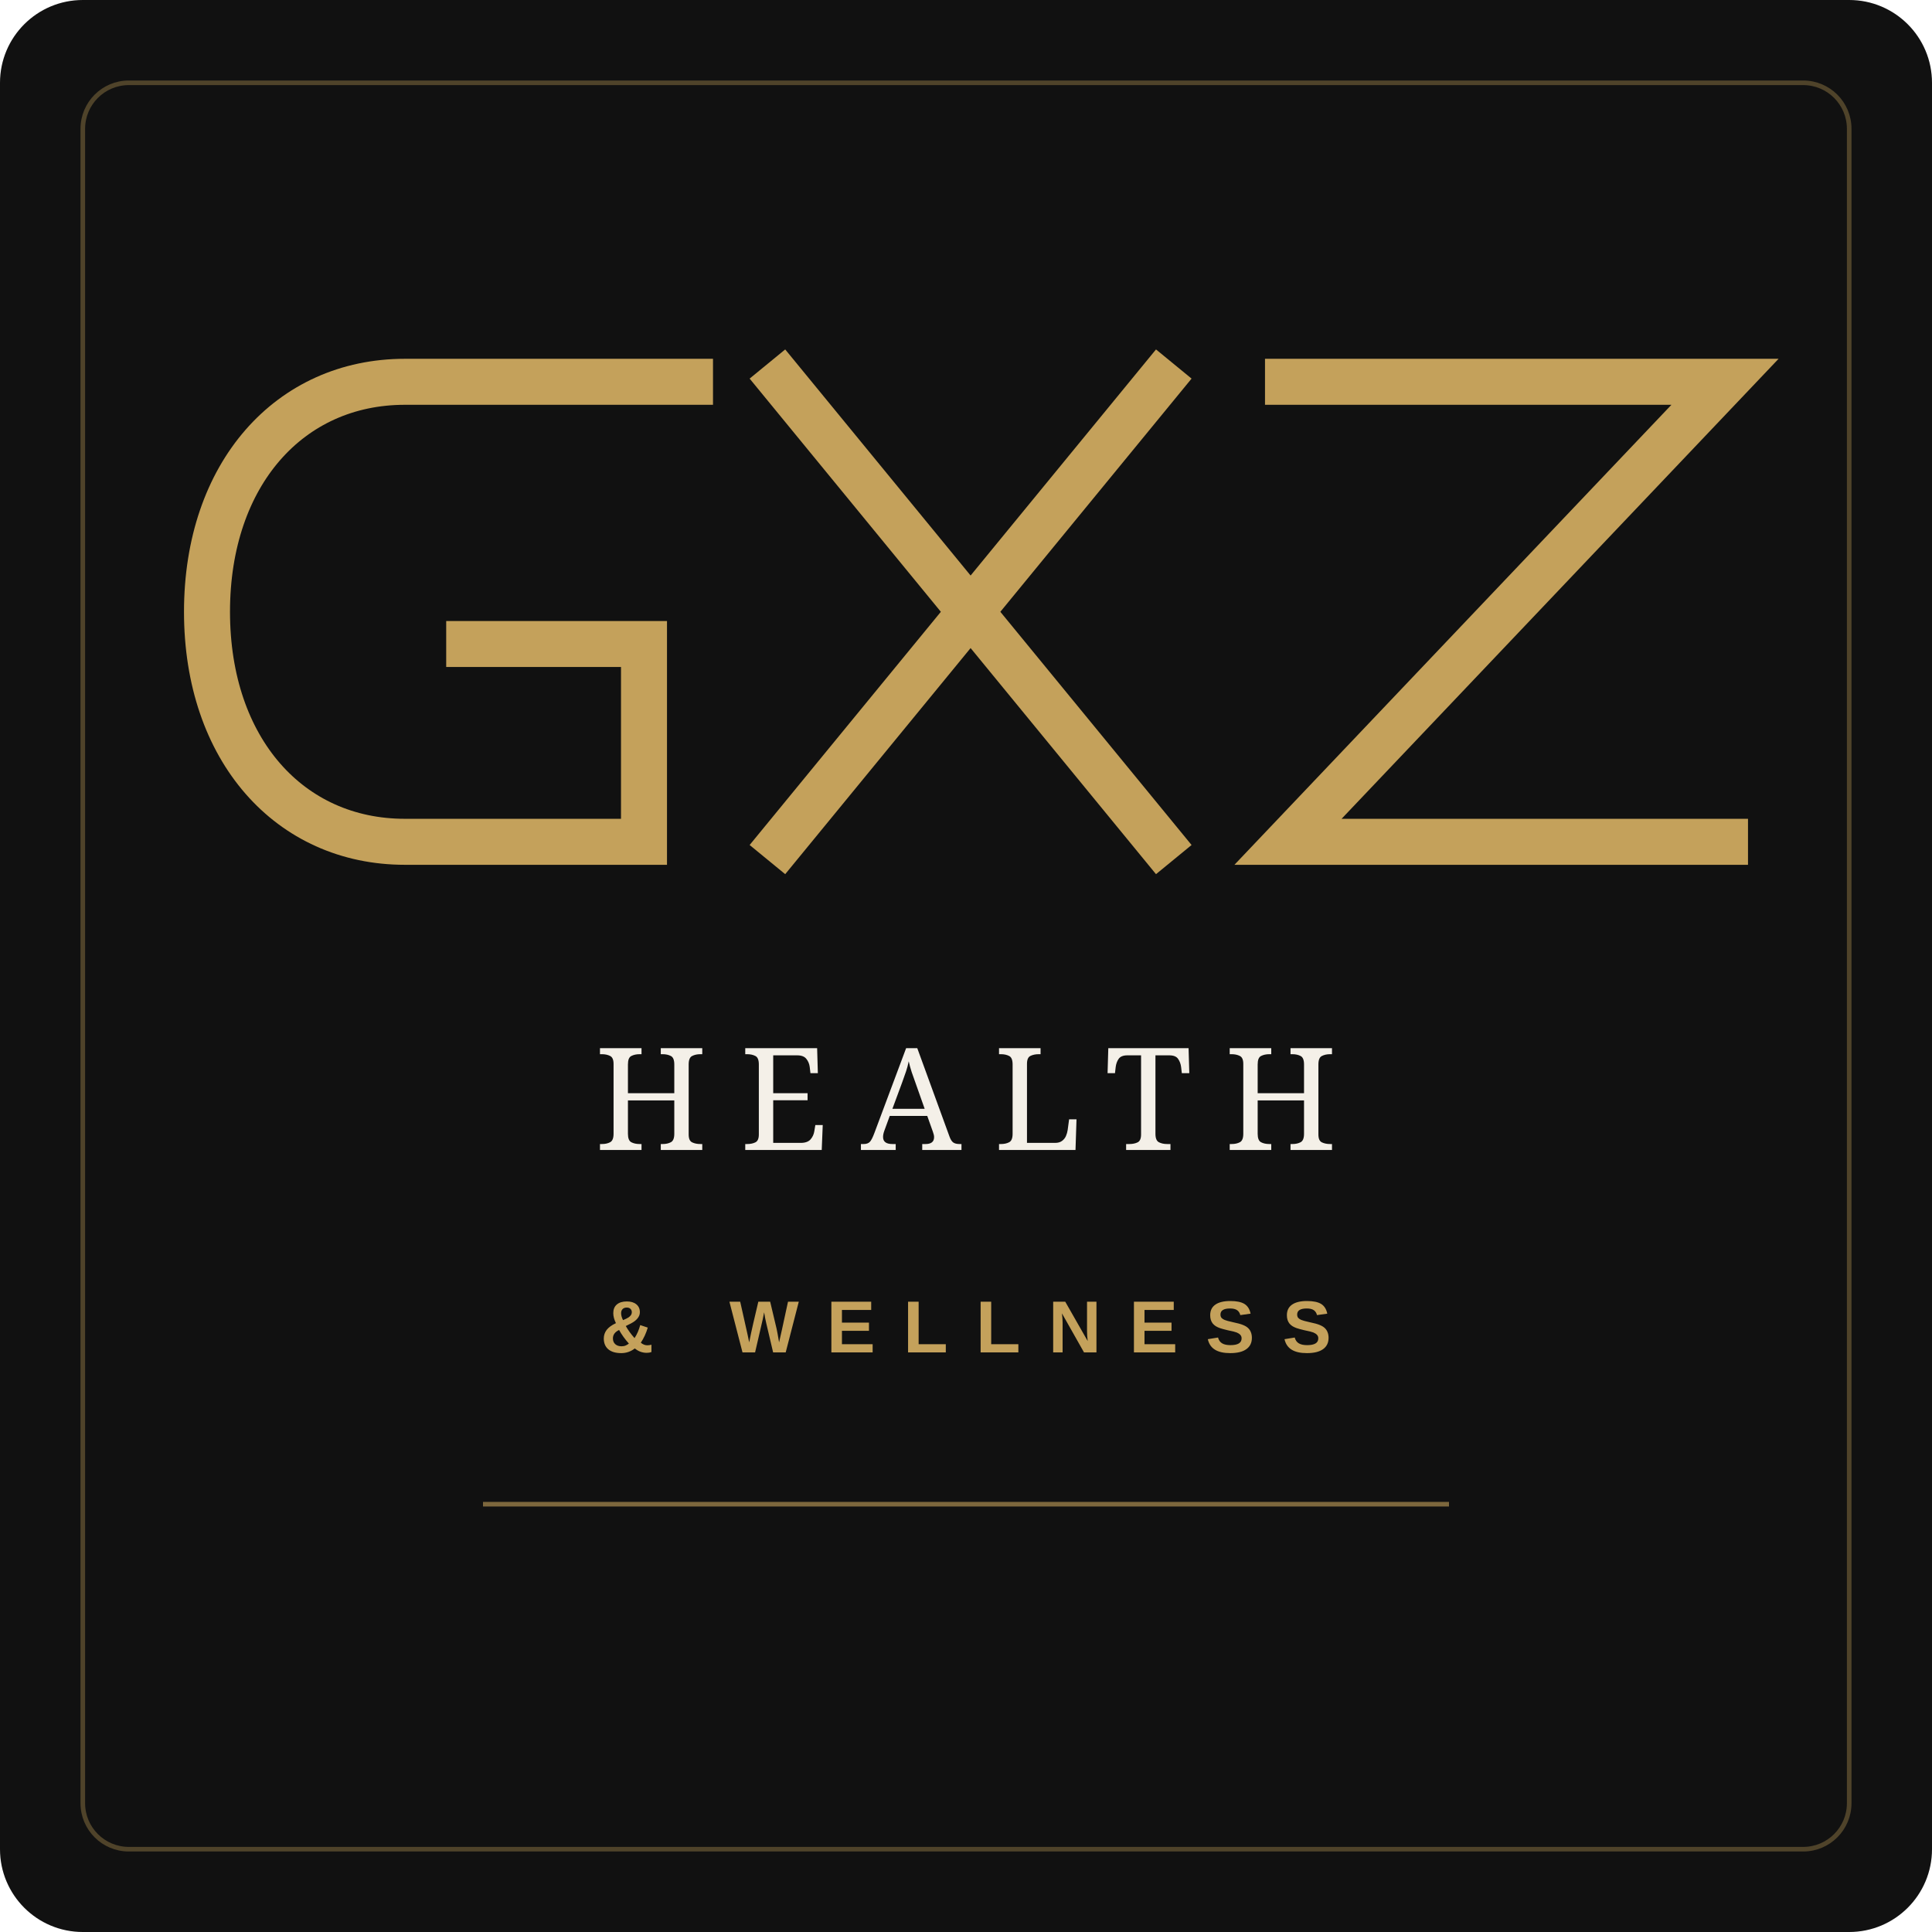
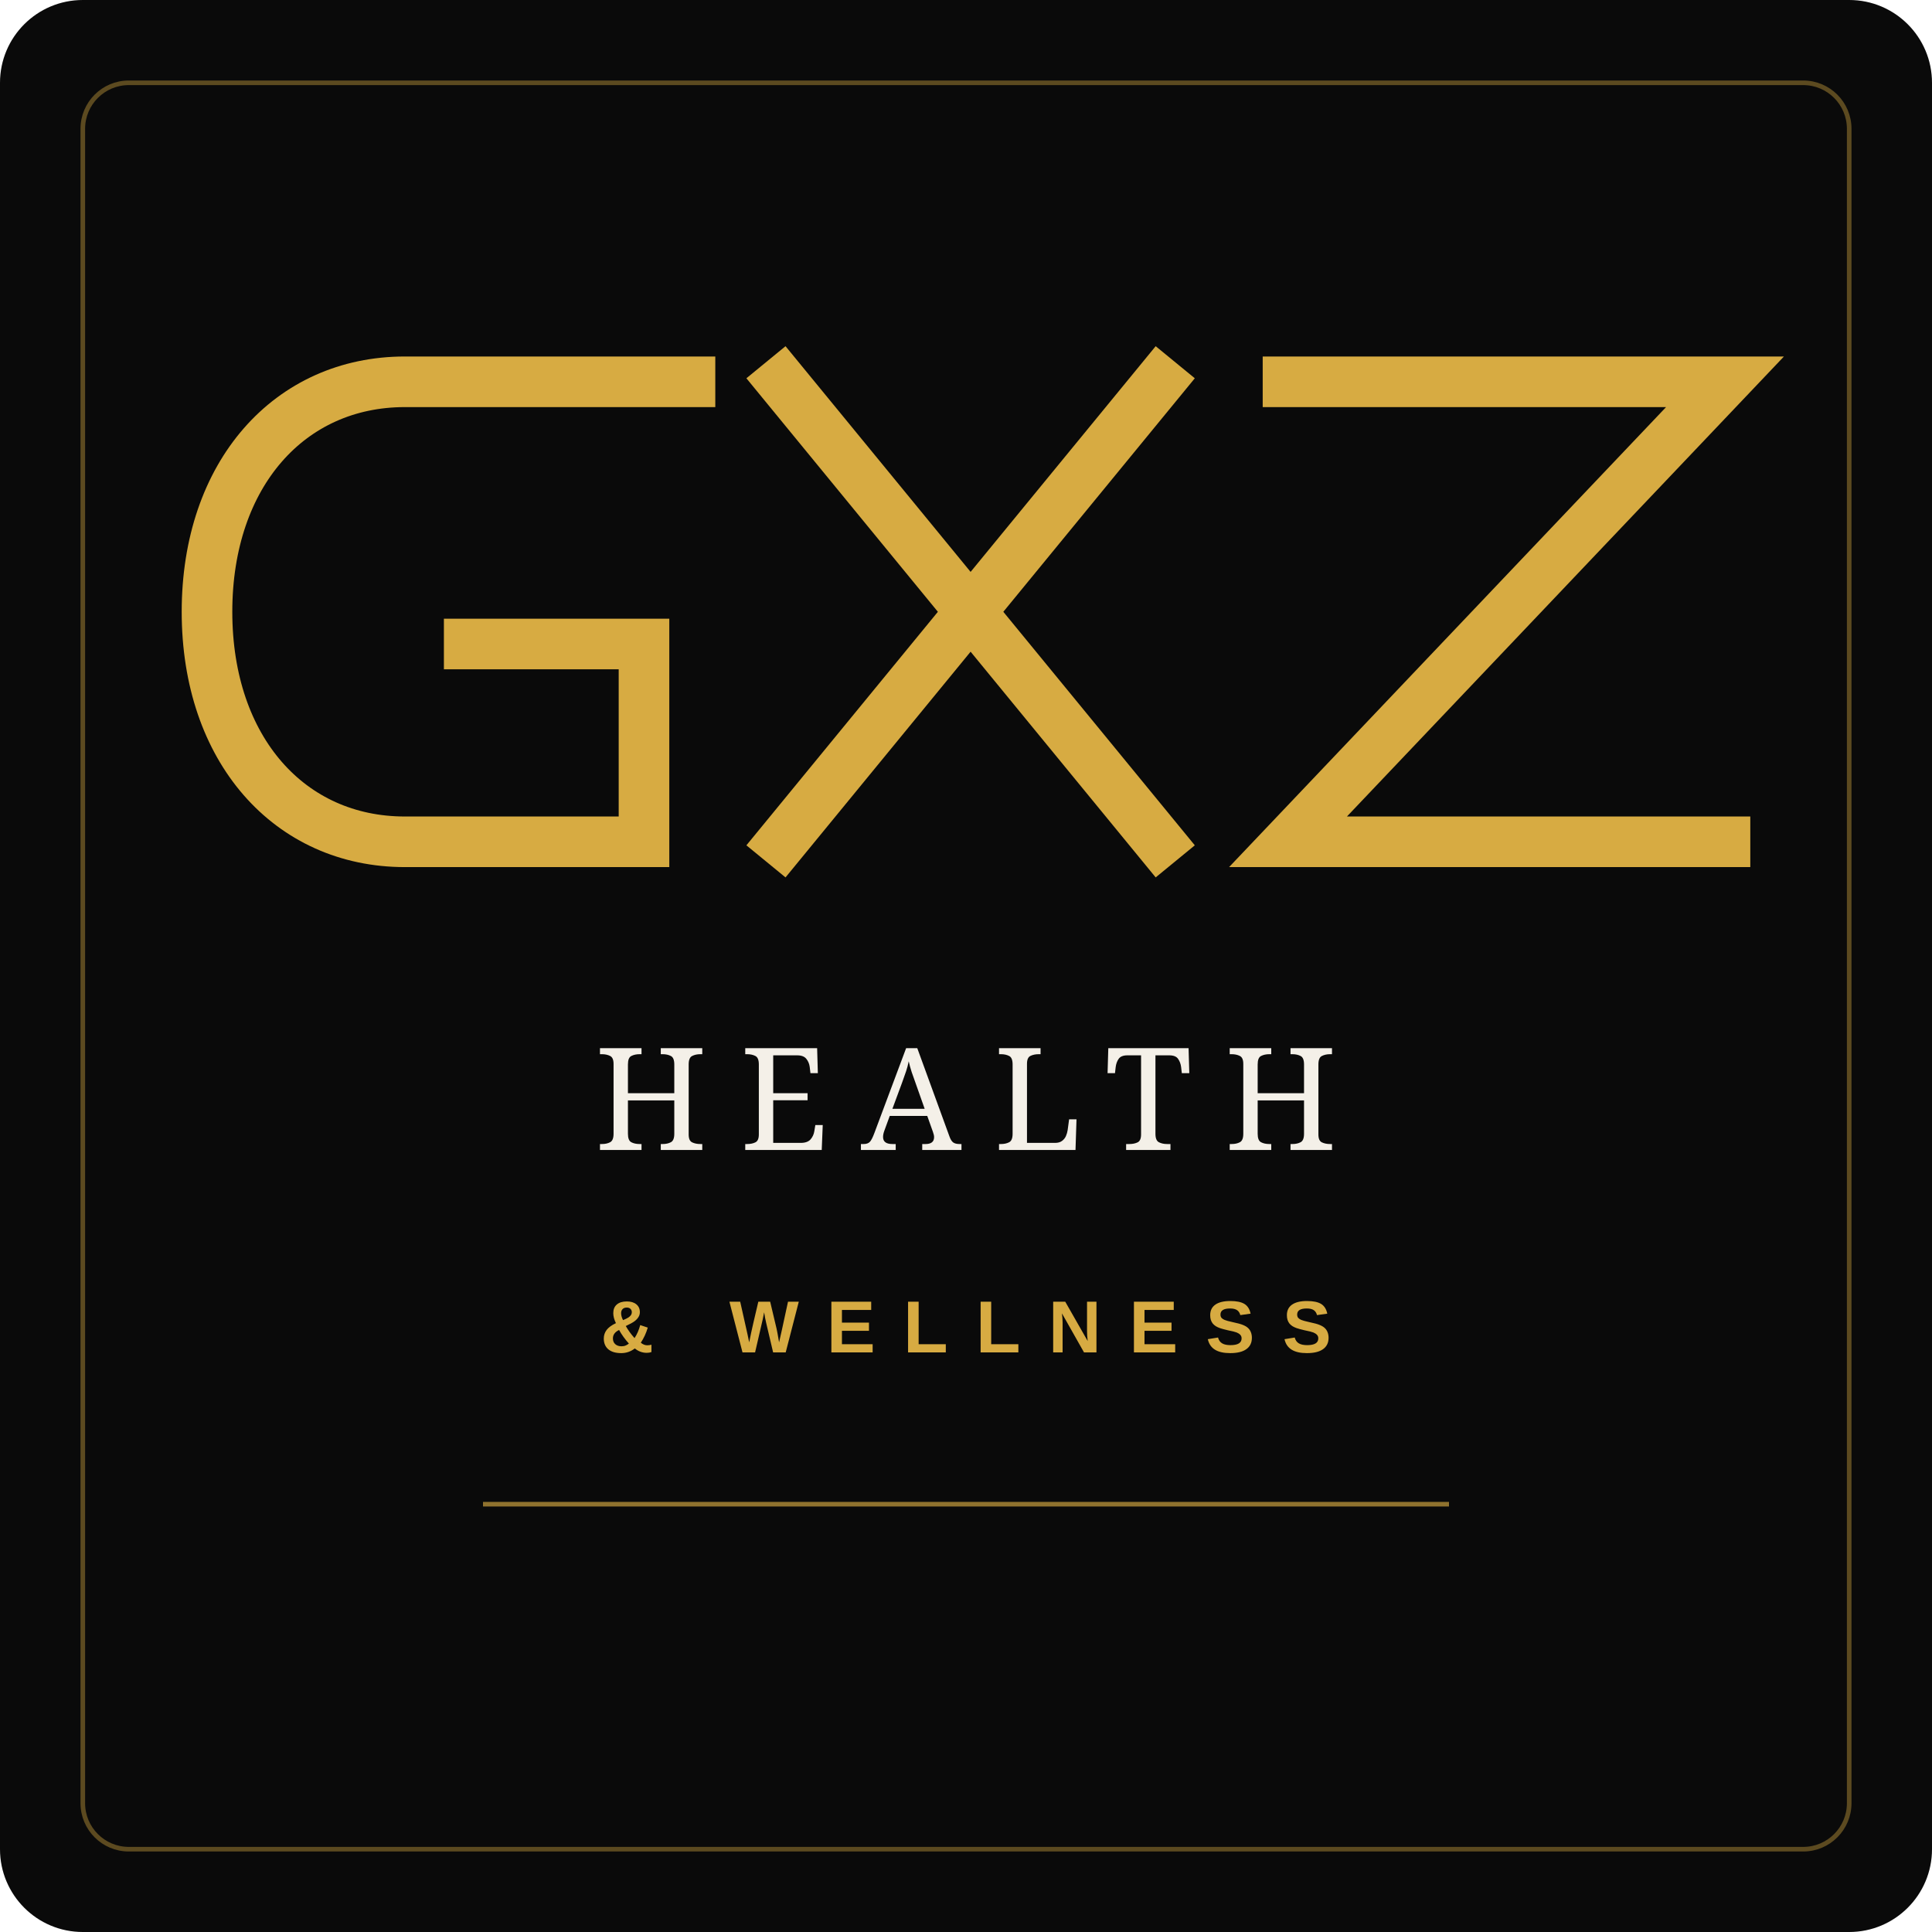
<svg xmlns="http://www.w3.org/2000/svg" viewBox="0 0 420 420" role="img" aria-labelledby="title desc">
-   <rect width="420" height="420" rx="18" fill="#111111" />
-   <rect x="18" y="18" width="384" height="384" rx="10" fill="none" stroke="#c4a15b" stroke-opacity=".35" />
-   <g transform="translate(45 83)" fill="none" stroke="#c4a15b" stroke-width="10" stroke-linecap="square" stroke-linejoin="miter">
+   <rect width="420" height="420" rx="18" fill="#0a0a0a" />
+   <rect x="18" y="18" width="384" height="384" rx="10" fill="none" stroke="#d7ab42" stroke-opacity=".4" />
+   <g transform="translate(45 83)" fill="none" stroke="#d7ab42" stroke-width="11" stroke-linecap="square" stroke-linejoin="miter">
    <path d="M105 0H43C18 0 0 20 0 50s18 50 43 50h52V57H57" />
    <path d="M125 0l82 100M207 0l-82 100" />
    <path d="M235 0h95l-95 100h95" />
  </g>
  <text x="210" y="250" fill="#f4f0e8" text-anchor="middle" font-family="Georgia, serif" font-size="31" letter-spacing="7">HEALTH</text>
-   <text x="210" y="294" fill="#c4a15b" text-anchor="middle" font-family="Montserrat, Arial, sans-serif" font-size="16" font-weight="600" letter-spacing="6">&amp; WELLNESS</text>
-   <line x1="105" y1="327" x2="315" y2="327" stroke="#c4a15b" stroke-opacity=".6" />
+   <text x="210" y="294" fill="#d7ab42" text-anchor="middle" font-family="Montserrat, Arial, sans-serif" font-size="16" font-weight="600" letter-spacing="6">&amp; WELLNESS</text>
+   <line x1="105" y1="327" x2="315" y2="327" stroke="#d7ab42" stroke-opacity=".65" />
</svg>
